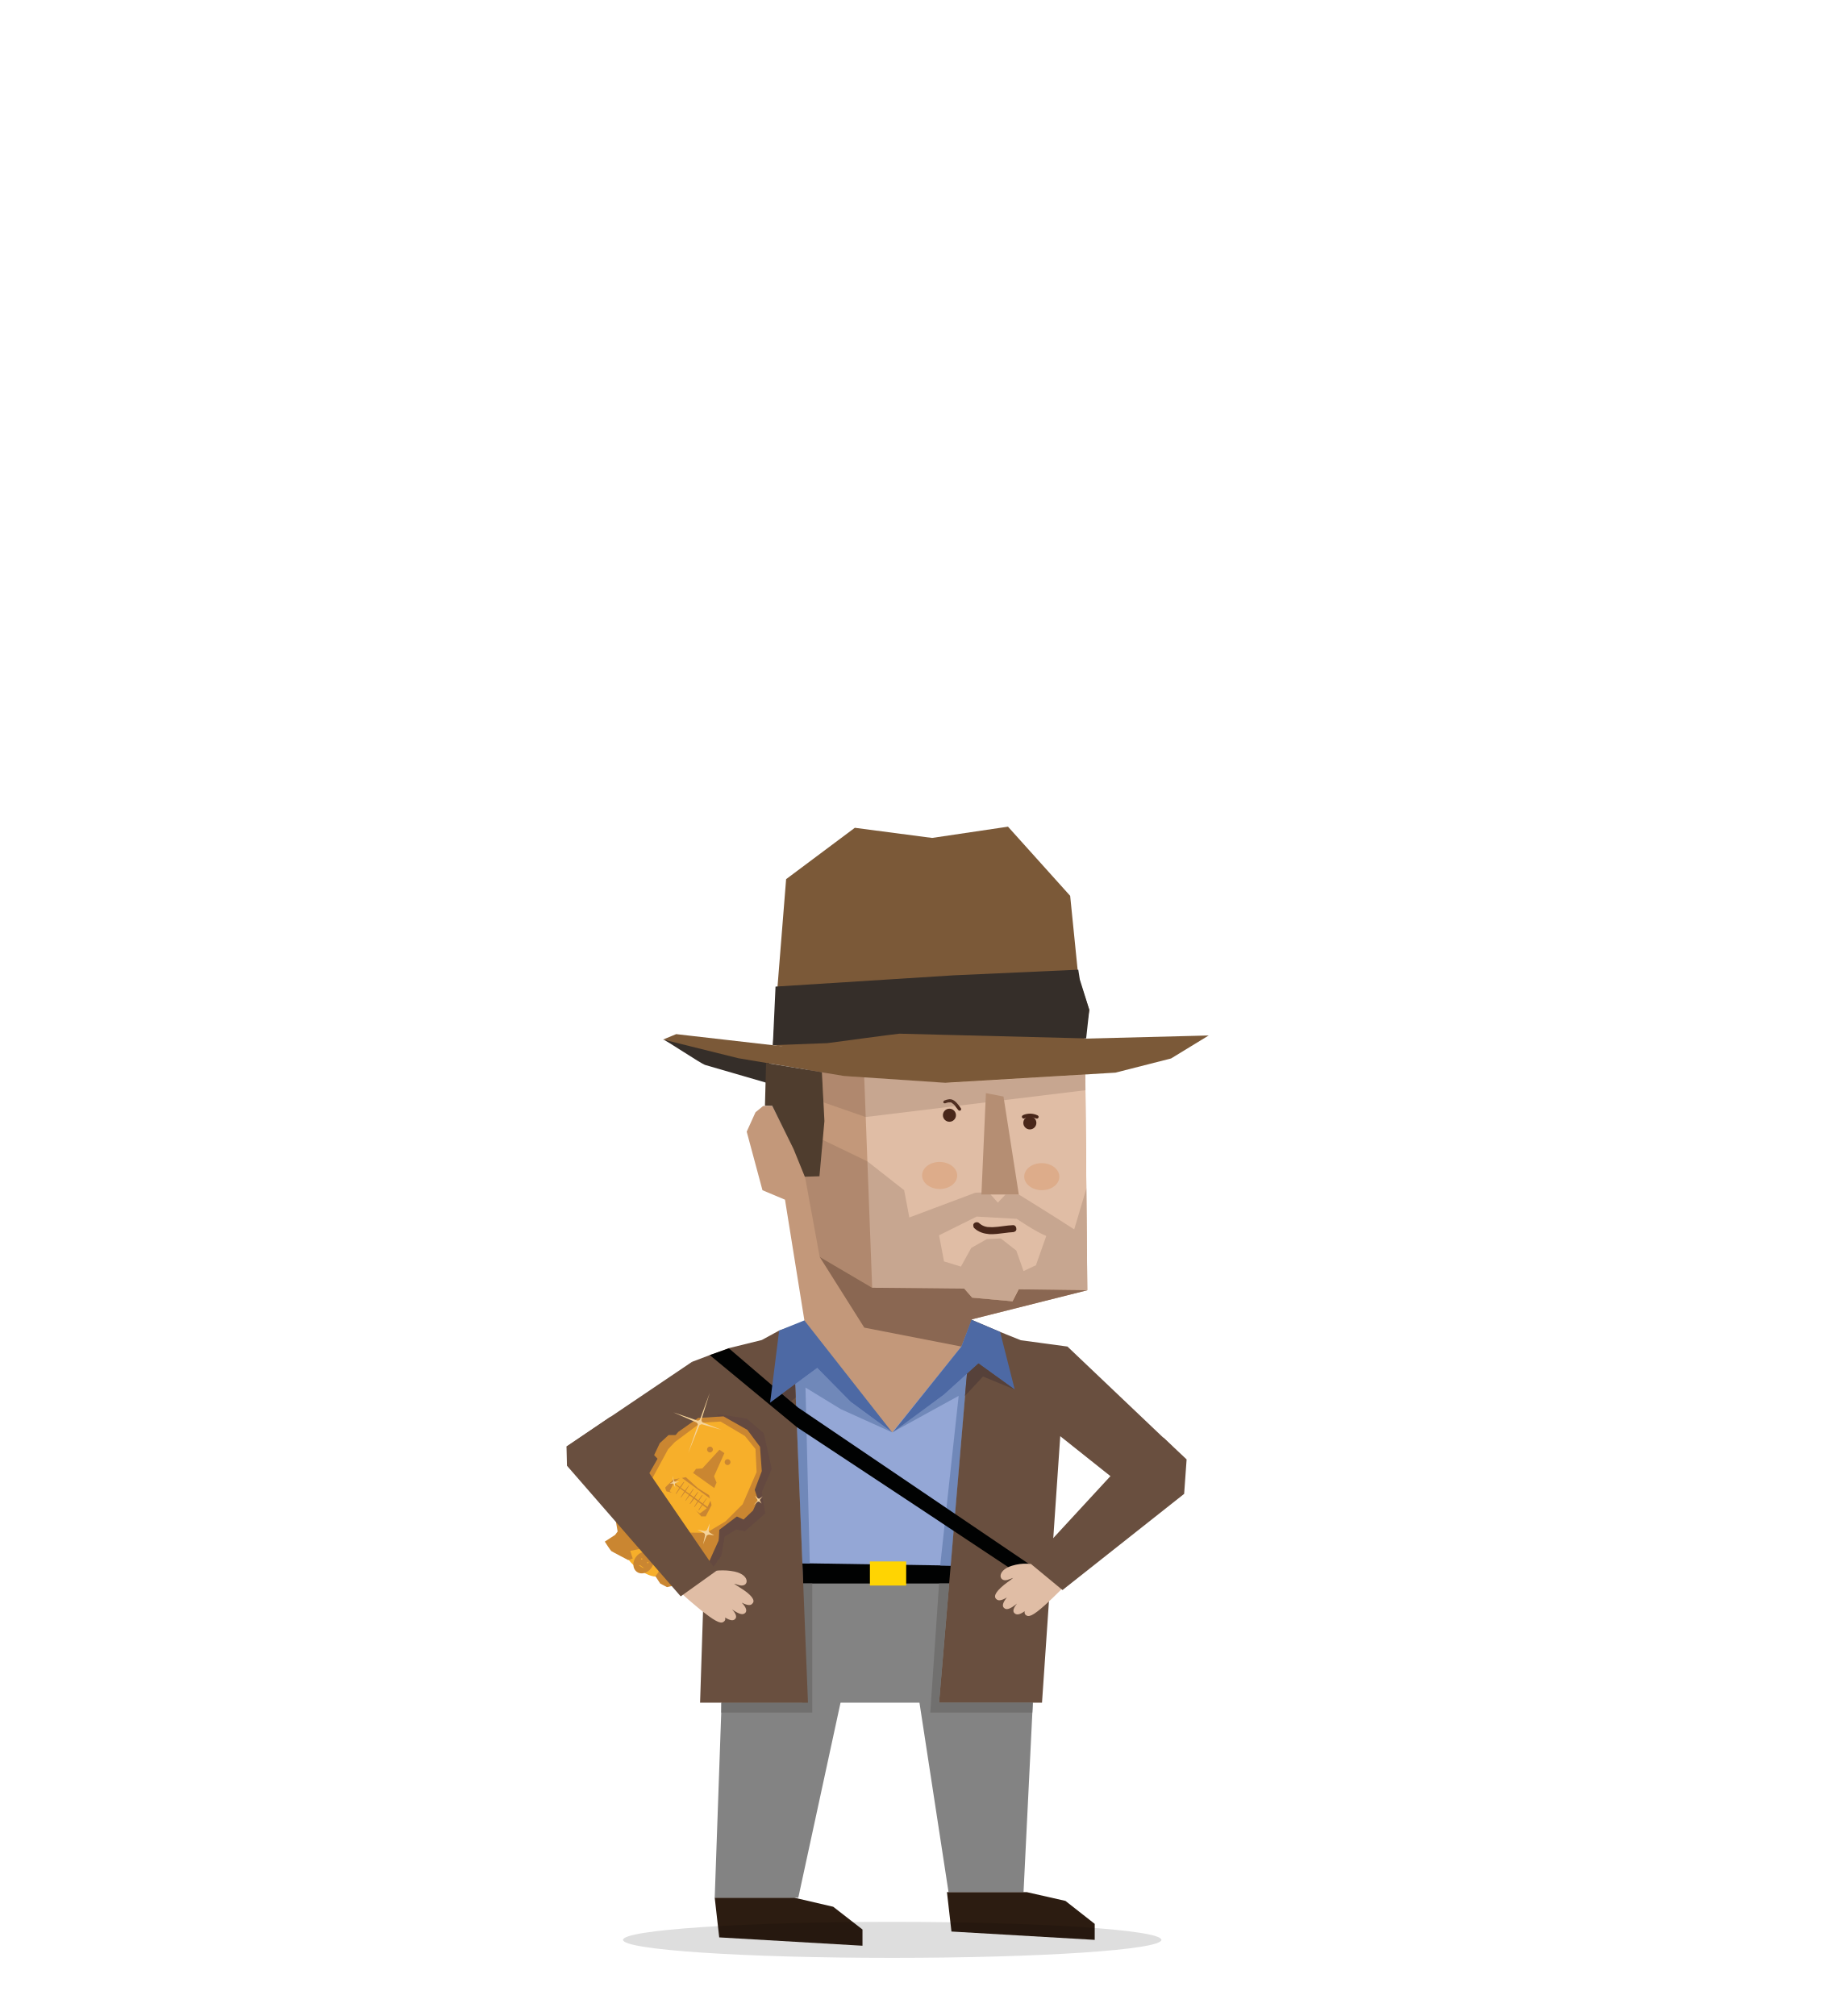
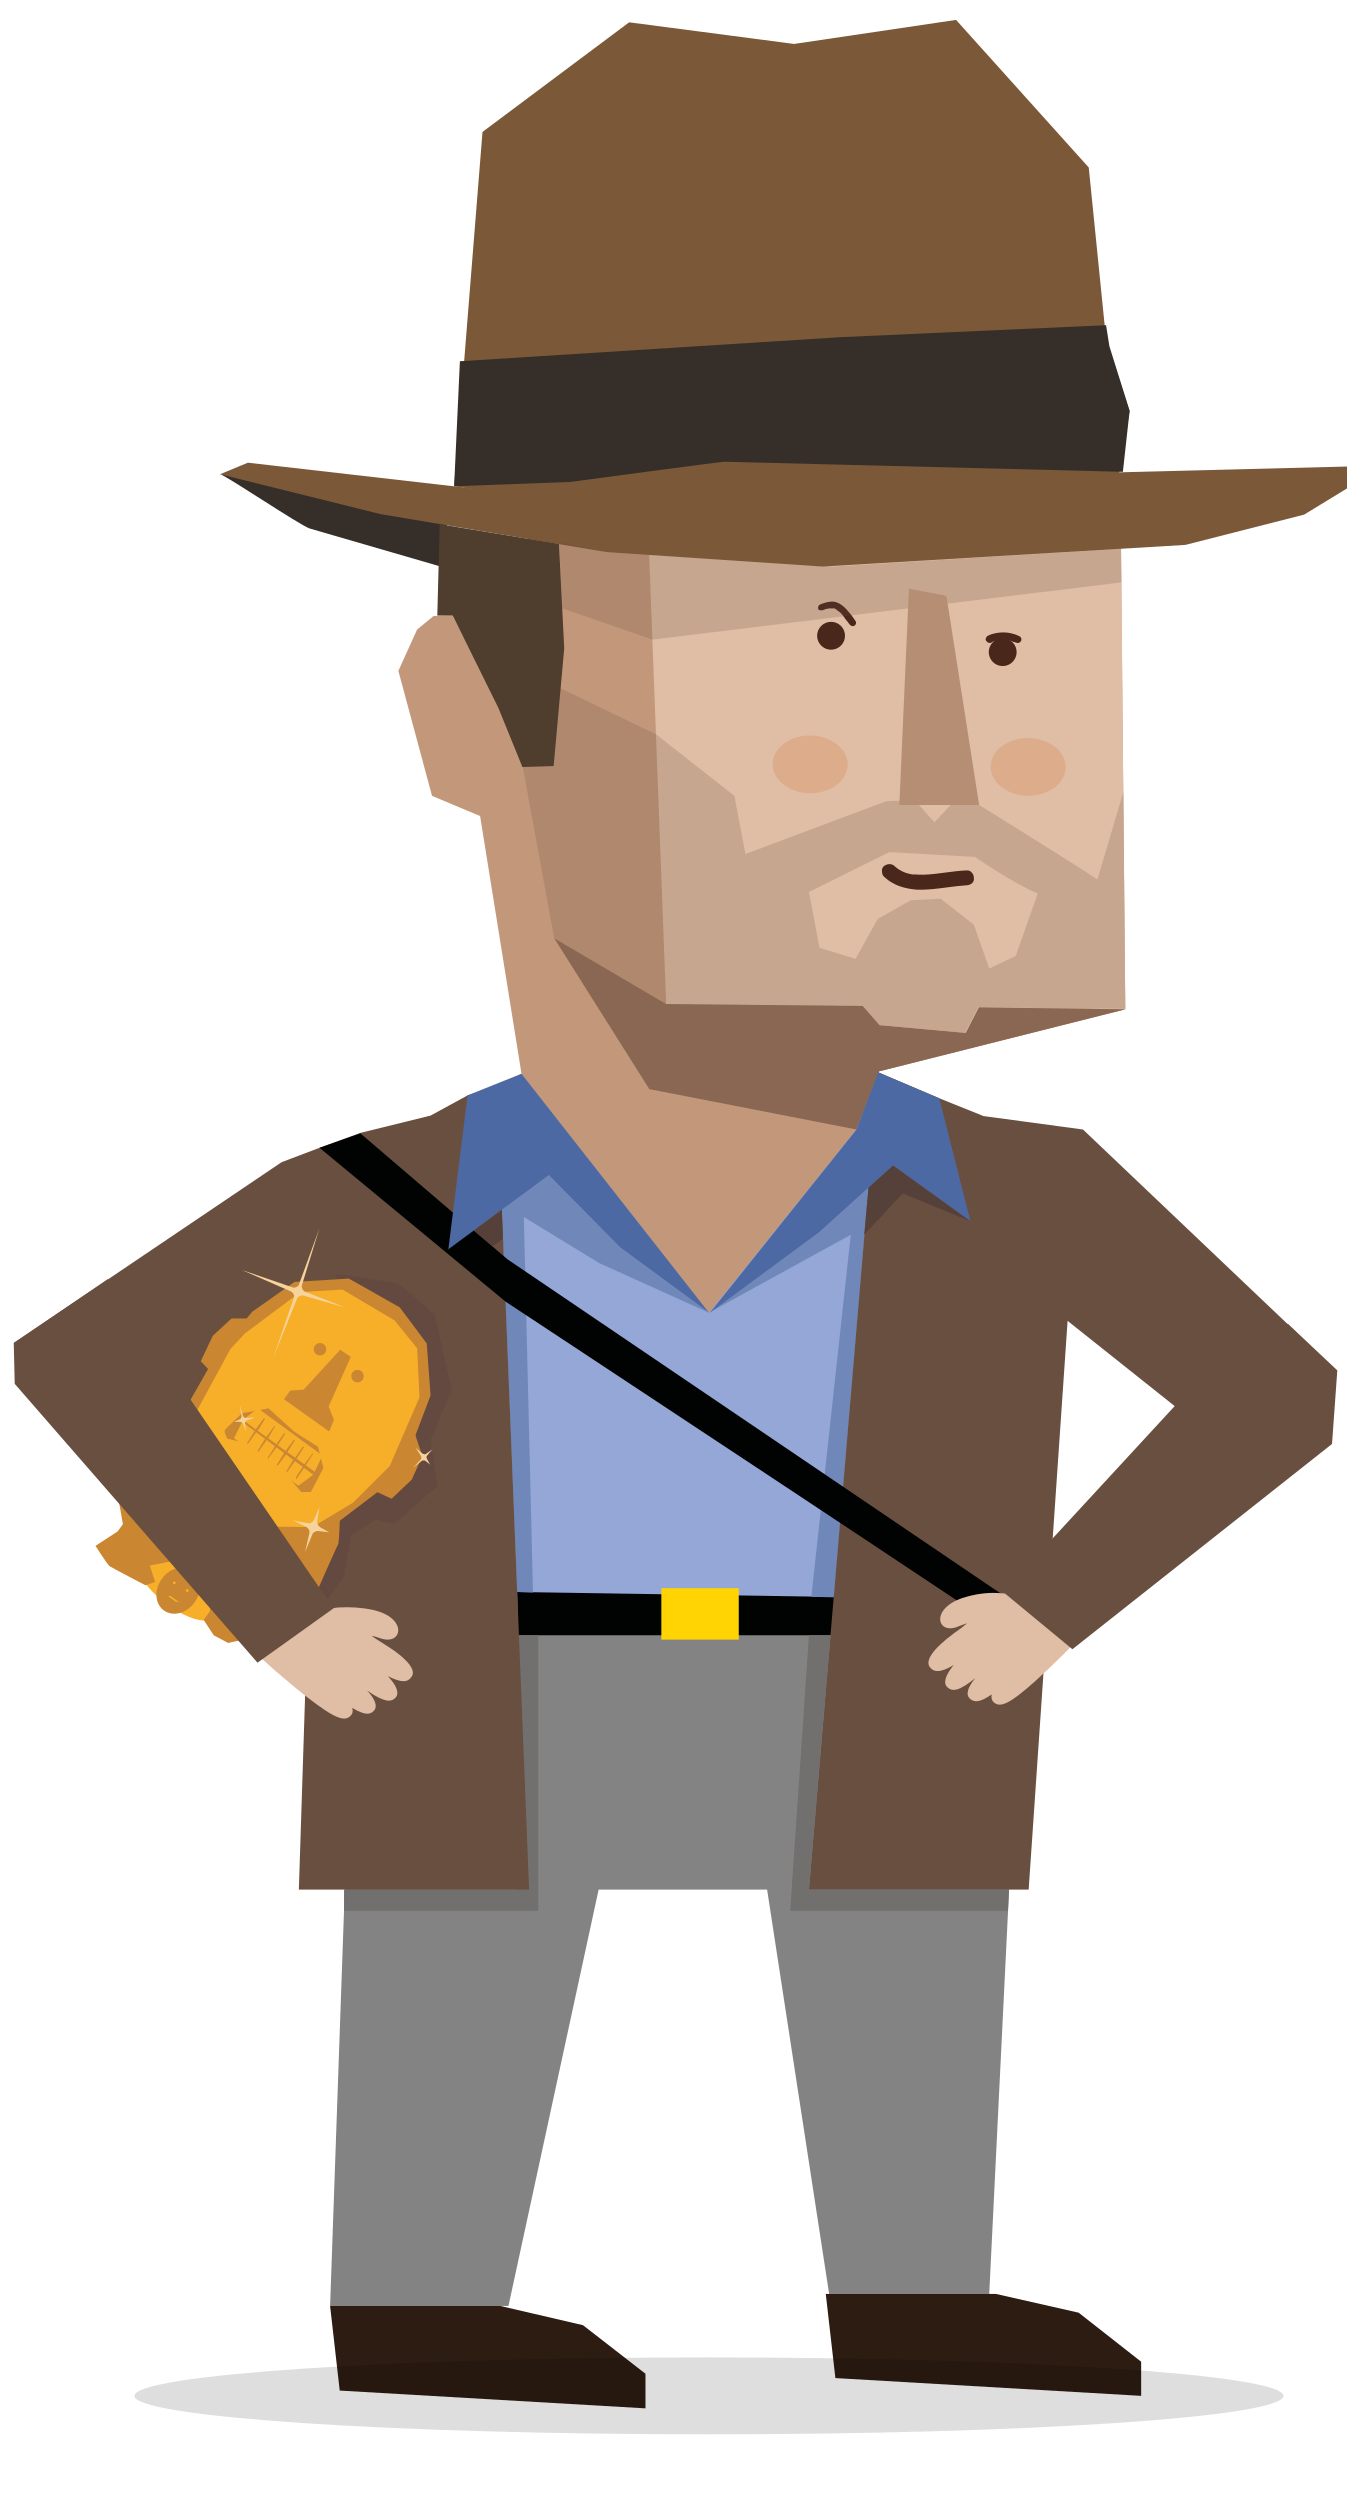
- <svg xmlns="http://www.w3.org/2000/svg" version="1.1" id="Capa_3" x="0px" y="0px" viewBox="0 0 81.72 89.5" style="enable-background:new 0 0 81.72 89.5;" xml:space="preserve">
-   <style type="text/css">
- 	.st0{fill:#94A7D6;}
- 	.st1{fill:#838383;}
- 	.st2{fill:#352E29;}
- 	.st3{fill:#C3987A;}
- 	.st4{fill:#E0BDA5;}
- 	.st5{fill:#8A6752;}
- 	.st6{fill:#49271A;}
- 	.st7{fill:#DDAC8A;}
- 	.st8{opacity:0.21;fill:#694F3F;enable-background:new    ;}
- 	.st9{fill:#7B5938;}
- 	.st10{fill:#4F3D2E;}
- 	.st11{fill:#B58E73;}
- 	.st12{fill:#010202;}
- 	.st13{fill:#2C1C11;}
- 	.st14{fill:#FFD402;}
- 	.st15{fill:#7088B9;}
- 	.st16{fill:#71706F;}
- 	.st17{fill:#694F3F;}
- 	.st18{fill:#4D69A4;}
- 	.st19{fill:#56413A;}
- 	.st20{fill:#644940;}
- 	.st21{fill:#F7AF2A;}
- 	.st22{fill:#CA8631;}
- 	.st23{fill:#F5D39A;}
- 	.st24{opacity:0.13;fill:#010202;enable-background:new    ;}
- </style>
+ <svg xmlns="http://www.w3.org/2000/svg" width="28" height="52" xml:space="preserve" version="1.1">
  <g>
-     <polygon class="st0" points="43.57,72.78 33.15,72.78 35.2,58.86 35.87,58.55 43.13,58.59  " />
-     <polygon class="st1" points="44.96,75.59 32.17,75.59 32.6,69.77 43.05,69.96  " />
-     <polygon class="st1" points="35.44,84.25 31.73,84.25 32.19,71.18 38.08,72.06  " />
-     <polygon class="st1" points="45.44,84 42.11,84 40.2,71.55 46.03,71.99  " />
-     <path class="st2" d="M29.44,46.15c0.12,0.02,1.67,1.07,1.87,1.13c0.2,0.06,2.72,0.79,2.72,0.79l0.16-1.05l-2.1-0.47L29.44,46.15z" />
-     <polygon class="st3" points="37.99,43.6 44.98,45.34 47.47,44.37 48.18,47.7 48.27,57.28 43.15,58.57 42.68,59.78 39.61,63.59    35.87,59.61 34.85,53.26 33.85,52.84 33.15,50.24 33.54,49.38 33.88,49.1 34.28,49.09 35.23,50.96 36.49,50.76 35.48,45.63  " />
-     <polygon class="st4" points="38.21,43.67 38.72,57.17 48.27,57.28 48.18,47.35 47.7,44.4 45.11,45.35  " />
-     <polygon class="st5" points="48.27,57.28 45.22,57.24 44.95,57.77 43.16,57.61 42.81,57.21 38.72,57.17 36.39,55.8 38.37,58.94    42.68,59.78 43.15,58.57  " />
-     <circle class="st6" cx="42.15" cy="49.51" r="0.29" />
-     <g>
-       <g>
-         <g>
-           <path class="st6" d="M42,48.97c0.01,0,0.02-0.01,0.02-0.01c0.01,0-0.02,0.01,0,0c0,0,0.01,0,0.01,0      c0.01-0.01,0.03-0.01,0.04-0.01c0.01,0,0.02-0.01,0.04-0.01c0.01,0,0.01,0,0.02,0c0,0,0.01,0,0.01,0c0.01,0-0.02,0-0.01,0      c0.02,0,0.04,0,0.07,0c0.01,0-0.02,0-0.01,0c0,0,0.01,0,0.01,0c0,0,0.01,0,0.01,0c0.01,0,0.02,0.01,0.03,0.01      c0.02,0.01-0.02-0.01,0,0c0,0,0.01,0,0.01,0.01c0.01,0.01,0.02,0.01,0.03,0.02c0,0,0.01,0.01,0.01,0.01c0.02,0.01-0.01-0.01,0,0      c0.01,0.01,0.02,0.01,0.03,0.02c0.04,0.03,0.07,0.07,0.1,0.11c0.01,0.01,0.01,0.01,0.01,0.02c0,0,0,0.01,0.01,0.01      c0.01,0.01-0.01-0.02,0,0c0.01,0.01,0.02,0.03,0.03,0.04c0.03,0.03,0.05,0.07,0.08,0.1c0.01,0.01,0.04,0.02,0.05,0.02      c0.02,0,0.04-0.01,0.05-0.02c0.01-0.01,0.02-0.03,0.02-0.05c0-0.02-0.01-0.04-0.02-0.05c0.01,0.02,0,0,0,0      c0,0-0.01-0.01-0.01-0.01c0-0.01-0.01-0.01-0.01-0.02c-0.01-0.01-0.02-0.03-0.03-0.04c-0.02-0.03-0.04-0.06-0.07-0.09      c-0.03-0.04-0.07-0.08-0.11-0.12c-0.08-0.07-0.17-0.12-0.28-0.11c-0.08,0.01-0.15,0.03-0.22,0.06      c-0.04,0.02-0.05,0.07-0.03,0.11C41.92,48.98,41.96,48.99,42,48.97L42,48.97z" />
+     <g id="svg_91">
+       <g id="svg_1">
+         <polygon id="svg_2" fill="#94A7D6" points="18.706,36.494 8.286,36.494 10.336,22.574 11.006,22.264 18.266,22.304 " class="st0" />
+         <polygon id="svg_3" fill="#838383" points="20.096,39.304 7.306,39.304 7.736,33.484 18.186,33.674 " class="st1" />
+         <polygon id="svg_4" fill="#838383" points="10.576,47.964 6.866,47.964 7.326,34.894 13.216,35.774 " class="st1" />
+         <polygon id="svg_5" fill="#838383" points="20.576,47.714 17.246,47.714 15.336,35.264 21.166,35.704 " class="st1" />
+         <path id="svg_6" fill="#352E29" d="m4.576,9.864c0.12,0.02 1.67,1.07 1.87,1.13c0.2,0.06 2.72,0.79 2.72,0.79l0.16,-1.05l-2.1,-0.47l-2.65,-0.4z" class="st2" />
+         <polygon id="svg_7" fill="#C3987A" points="13.126,7.314 20.116,9.054 22.606,8.084 23.316,11.414 23.406,20.994 18.286,22.284 17.816,23.494 14.746,27.304 11.006,23.324 9.986,16.974 8.986,16.554 8.286,13.954 8.676,13.094 9.016,12.814 9.416,12.804 10.366,14.674 11.626,14.474 10.616,9.344 " class="st3" />
+         <polygon id="svg_8" fill="#E0BDA5" points="13.346,7.384 13.856,20.884 23.406,20.994 23.316,11.064 22.836,8.114 20.246,9.064 " class="st4" />
+         <polygon id="svg_9" fill="#8A6752" points="23.406,20.994 20.356,20.954 20.086,21.484 18.296,21.324 17.946,20.924 13.856,20.884 11.526,19.514 13.506,22.654 17.816,23.494 18.286,22.284 " class="st5" />
+         <circle id="svg_10" fill="#49271A" r="0.29" cy="13.224" cx="17.286" class="st6" />
+         <g id="svg_11">
+           <g id="svg_12">
+             <g id="svg_13">
+               <path id="svg_14" fill="#49271A" d="m17.136,12.684c0.01,0 0.02,-0.01 0.02,-0.01c0.01,0 -0.02,0.01 0,0c0,0 0.01,0 0.01,0c0.01,-0.01 0.03,-0.01 0.04,-0.01c0.01,0 0.02,-0.01 0.04,-0.01c0.01,0 0.01,0 0.02,0c0,0 0.01,0 0.01,0c0.01,0 -0.02,0 -0.01,0c0.02,0 0.04,0 0.07,0c0.01,0 -0.02,0 -0.01,0c0,0 0.01,0 0.01,0c0,0 0.01,0 0.01,0c0.01,0 0.02,0.01 0.03,0.01c0.02,0.01 -0.02,-0.01 0,0c0,0 0.01,0 0.01,0.01c0.01,0.01 0.02,0.01 0.03,0.02c0,0 0.01,0.01 0.01,0.01c0.02,0.01 -0.01,-0.01 0,0c0.01,0.01 0.02,0.01 0.03,0.02c0.04,0.03 0.07,0.07 0.1,0.11c0.01,0.01 0.01,0.01 0.01,0.02c0,0 0,0.01 0.01,0.01c0.01,0.01 -0.01,-0.02 0,0c0.01,0.01 0.02,0.03 0.03,0.04c0.03,0.03 0.05,0.07 0.08,0.1c0.01,0.01 0.04,0.02 0.05,0.02c0.02,0 0.04,-0.01 0.05,-0.02c0.01,-0.01 0.02,-0.03 0.02,-0.05c0,-0.02 -0.01,-0.04 -0.02,-0.05c0.01,0.02 0,0 0,0c0,0 -0.01,-0.01 -0.01,-0.01c0,-0.01 -0.01,-0.01 -0.01,-0.02c-0.01,-0.01 -0.02,-0.03 -0.03,-0.04c-0.02,-0.03 -0.04,-0.06 -0.07,-0.09c-0.03,-0.04 -0.07,-0.08 -0.11,-0.12c-0.08,-0.07 -0.17,-0.12 -0.28,-0.11c-0.08,0.01 -0.15,0.03 -0.22,0.06c-0.04,0.02 -0.05,0.07 -0.03,0.11c0.03,0.01 0.07,0.02 0.11,0l0,0z" class="st6" />
+             </g>
+           </g>
        </g>
+         <circle id="svg_15" fill="#49271A" r="0.29" cy="13.564" cx="20.856" class="st6" />
+         <g id="svg_16">
+           <g id="svg_17">
+             <path id="svg_18" fill="#49271A" d="m21.206,13.234c-0.1,-0.05 -0.22,-0.08 -0.33,-0.08c-0.11,0 -0.23,0.02 -0.33,0.07c-0.02,0.01 -0.03,0.03 -0.04,0.05c-0.01,0.02 0,0.05 0.01,0.06c0.03,0.04 0.07,0.05 0.11,0.03c0,0 0.01,0 0.01,-0.01c0.01,0 -0.02,0.01 0,0c0.01,0 0.01,-0.01 0.02,-0.01c0.02,-0.01 0.03,-0.01 0.05,-0.01c0.03,-0.01 0.06,-0.02 0.09,-0.02c-0.01,0 -0.01,0 -0.02,0c0.06,-0.01 0.12,-0.01 0.18,0c-0.01,0 -0.01,0 -0.02,0c0.04,0 0.07,0.01 0.1,0.02c0.02,0.01 0.03,0.01 0.05,0.02c0,0 0.01,0 0.01,0c0,0 0,0 0.01,0c0,0 -0.01,0 -0.01,0c0.01,0 0.02,0.01 0.03,0.01c0.02,0.01 0.04,0.01 0.06,0.01c0.02,-0.01 0.04,-0.02 0.05,-0.04c0.02,-0.03 0.01,-0.08 -0.03,-0.1l0,0z" class="st6" />
+           </g>
+         </g>
+         <ellipse id="svg_19" fill="#DDAC8A" ry="0.78" rx="0.6" cy="26.924" cx="77.737" class="st7" transform="matrix(0.0108, -0.9999, 0.9999, 0.0108, -10.9095, 93.337)" />
+         <ellipse id="svg_20" fill="#DDAC8A" ry="0.78" rx="0.6" cy="26.974" cx="82.267" class="st7" transform="matrix(0.0108, -0.9999, 0.9999, 0.0108, -6.4739, 97.919)" />
+         <polygon id="svg_21" fill="#E0BDA5" points="17.886,20.854 18.296,21.324 20.086,21.484 20.456,20.764 " class="st4" />
+         <path id="svg_22" enable-background="new" fill="#694F3F" opacity="0.21" d="m23.366,16.474c0,0 -0.57,1.92 -0.54,1.82c-0.63,-0.42 -2.46,-1.55 -2.46,-1.55l-0.59,0l-0.34,0.36l-0.41,-0.46l-0.59,0.02l-2.93,1.1l-0.23,-1.21l-1.63,-1.28l-1.97,-0.95l-1.03,0.39l0.88,4.8l2.33,1.37l4.09,0.05l0.35,0.4l1.78,0.15l0.27,-0.53l3.06,0.03l-0.04,-4.51zm-2.79,3.67l-0.32,-0.91l-0.69,-0.54l-0.62,0.03l-0.69,0.39l-0.46,0.83l-0.75,-0.23l-0.22,-1.16l1.67,-0.83l1.78,0.1c0,0 0.83,0.57 1.31,0.76c-0.02,0.06 -0.46,1.3 -0.46,1.3l-0.55,0.26z" class="st8" />
+         <g id="svg_23">
+           <g id="svg_24">
+             <g id="svg_25">
+               <path id="svg_26" fill="#49271A" d="m20.116,18.104c-0.3,0.01 -0.6,0.08 -0.9,0.09c-0.08,0 -0.16,0 -0.24,-0.01c0.01,0 0.03,0 0.04,0.01c-0.08,-0.01 -0.17,-0.03 -0.25,-0.07c0.01,0.01 0.02,0.01 0.04,0.02c-0.06,-0.03 -0.12,-0.06 -0.18,-0.11c0.01,0.01 0.02,0.02 0.03,0.02c-0.02,-0.01 -0.04,-0.03 -0.05,-0.04c-0.03,-0.03 -0.07,-0.04 -0.11,-0.04c-0.04,0 -0.08,0.02 -0.11,0.04c-0.03,0.03 -0.05,0.07 -0.04,0.11c0,0.04 0.01,0.08 0.04,0.11c0.05,0.04 0.1,0.09 0.16,0.12c0.05,0.03 0.11,0.06 0.17,0.08c0.11,0.04 0.23,0.06 0.34,0.07c0.22,0.01 0.45,-0.02 0.67,-0.05c0.13,-0.02 0.26,-0.03 0.38,-0.04c0.04,0 0.08,-0.02 0.11,-0.04c0.03,-0.03 0.05,-0.07 0.04,-0.11c0,-0.04 -0.01,-0.08 -0.04,-0.11c-0.02,-0.03 -0.06,-0.05 -0.1,-0.05l0,0z" class="st6" />
+             </g>
+           </g>
+         </g>
+         <polygon id="svg_27" fill="#7B5938" points="4.576,9.864 7.916,10.694 12.616,11.484 17.106,11.784 24.656,11.334 27.126,10.704 28.796,9.684 9.866,10.164 5.156,9.624 " class="st9" />
+         <polygon id="svg_28" fill="#7B5938" points="13.086,0.464 10.036,2.744 9.446,10.114 13.166,10.694 23.146,10.614 23.496,8.554 23.006,7.054 22.646,3.484 19.886,0.414 16.516,0.914 " class="st9" />
+         <path id="svg_29" fill="#352E29" d="m9.566,7.514l-0.12,2.6l2.42,-0.09c0,0 3.12,-0.42 3.2,-0.42c0.08,0 8.29,0.21 8.29,0.21l0.14,-1.27l-0.42,-1.34l-0.07,-0.44l-5.54,0.25l-7.9,0.5z" class="st2" />
+         <polygon id="svg_30" fill="#4F3D2E" points="9.096,12.804 9.146,10.904 11.626,11.314 11.736,13.484 11.516,15.934 10.866,15.954 10.366,14.724 9.416,12.804 " class="st10" />
+         <polygon id="svg_31" enable-background="new" fill="#694F3F" opacity="0.21" points="11.656,11.874 11.696,12.654 13.566,13.304 23.326,12.114 23.316,11.414 17.346,11.784 12.616,11.484 11.626,11.264 " class="st8" />
+         <polygon id="svg_32" fill="#B58E73" points="18.906,12.244 18.706,16.744 20.366,16.744 19.686,12.394 " class="st11" />
+         <polygon id="svg_33" fill="#010202" points="10.776,34.014 17.806,34.014 17.826,33.224 10.756,33.114 " class="st12" />
+         <polygon id="svg_34" fill="#2C1C11" points="20.716,47.714 22.436,48.104 23.736,49.124 23.736,49.834 17.376,49.464 17.176,47.714 " class="st13" />
+         <polygon id="svg_35" fill="#2C1C11" points="10.406,47.964 12.126,48.364 13.426,49.374 13.426,50.094 7.066,49.724 6.866,47.964 " class="st13" />
+         <rect id="svg_36" fill="#FFD402" height="1.07" width="1.61" class="st14" y="33.034" x="13.756" />
+         <polygon id="svg_37" fill="#7088B9" points="14.746,27.304 17.256,25.924 17.696,25.684 16.876,33.214 17.346,33.224 18.066,24.704 17.036,25.634 " class="st15" />
+         <polygon id="svg_38" fill="#7088B9" points="10.756,33.114 11.086,33.124 10.896,25.314 12.466,26.274 14.746,27.304 12.896,25.944 11.416,24.444 10.436,25.164 " class="st15" />
+         <polygon id="svg_39" fill="#71706F" points="7.156,39.744 11.196,39.744 11.196,34.014 10.776,34.014 10.756,39.304 7.156,39.304 " class="st16" />
+         <polygon id="svg_40" fill="#694F3F" points="16.826,39.304 21.396,39.304 22.206,27.474 25.146,29.814 27.196,27.934 22.526,23.494 20.456,23.214 19.536,22.844 18.266,22.304 " class="st17" />
+         <polygon id="svg_41" fill="#4D69A4" points="14.766,27.304 17.036,25.634 18.576,24.244 20.186,25.404 19.536,22.844 18.266,22.304 17.816,23.494 " class="st18" />
+         <polygon id="svg_42" fill="#71706F" points="16.826,34.014 16.436,39.744 20.966,39.744 20.986,39.304 16.826,39.304 17.276,34.014 " class="st16" />
+         <path id="svg_43" fill="#71706F" d="m16.826,33.214" class="st16" />
+         <path id="svg_44" fill="#71706F" d="m17.496,25.924" class="st16" />
+         <polygon id="svg_45" fill="#56413A" points="17.976,25.684 18.776,24.824 20.186,25.404 18.576,24.244 18.066,24.704 " class="st19" />
+         <polygon id="svg_46" fill="#694F3F" points="11.006,39.304 6.216,39.304 6.426,32.794 5.856,24.174 6.646,23.874 7.496,23.564 8.956,23.204 9.726,22.784 10.336,22.574 " class="st17" />
+         <polygon id="svg_47" fill="#644940" points="4.666,27.674 6.136,26.514 7.156,26.514 8.286,26.694 9.046,27.344 9.396,28.924 8.956,29.954 9.106,30.904 8.206,31.694 7.816,31.614 7.306,31.934 7.156,32.784 6.656,33.484 3.706,29.814 " class="st20" />
+         <polygon id="svg_48" fill="#694F3F" points="7.566,27.764 2.276,30.504 0.286,27.934 5.856,24.174 " class="st17" />
+         <path id="svg_49" fill="#F7AF2A" d="m4.526,33.444c-0.06,0.08 -0.08,0.23 -0.18,0.25c-0.23,0.06 -0.59,-0.12 -0.87,-0.32c-0.22,-0.16 -0.48,-0.42 -0.55,-0.62c-0.05,-0.15 0.07,-0.25 0.15,-0.36c0.18,-0.25 0.65,-0.22 1.05,0.07c0.4,0.3 0.58,0.73 0.4,0.98z" class="st21" />
+         <ellipse id="svg_50" fill="#CA8631" ry="0.42" rx="0.51" cy="27.98" cx="43.454" class="st22" transform="matrix(0.585, -0.8111, 0.8111, 0.585, -44.4084, 51.9612)" />
+         <circle id="svg_51" fill="#F7AF2A" r="0.03" cy="32.924" cx="3.626" class="st21" />
+         <circle id="svg_52" fill="#F7AF2A" r="0.03" cy="33.084" cx="3.896" class="st21" />
+         <polygon id="svg_53" fill="#F7AF2A" points="3.496,33.204 3.546,33.194 3.696,33.304 3.736,33.324 3.656,33.314 " class="st21" />
+         <path id="svg_54" fill="#F7AF2A" d="m2.726,31.464c0,0 0.41,-0.68 0.44,-0.72c0.03,-0.04 0.82,-0.65 0.82,-0.65l-1.02,0.5l-0.32,0.45l0.08,0.42z" class="st21" />
+         <polygon id="svg_55" fill="#F7AF2A" points="5.566,33.514 6.006,33.404 6.276,32.794 6.236,31.934 6.026,32.804 " class="st21" />
+         <polygon id="svg_56" fill="#CA8631" points="3.736,29.514 4.466,28.234 5.246,27.284 6.126,26.664 7.256,26.594 8.316,27.194 8.876,27.944 8.956,29.024 8.596,29.974 7.986,30.934 6.946,31.724 3.816,29.874 " class="st22" />
+         <path id="svg_57" fill="#CA8631" d="m4.236,29.244l-1.3,0.7l-0.33,0.46l-0.18,0.55l0.13,0.75l-0.11,0.15l-0.46,0.3c0,0 0.25,0.39 0.29,0.42c0.04,0.03 0.75,0.4 0.75,0.4l0.2,-0.07l-0.11,-0.34l0.7,-0.14l0.36,0.15l0.26,0.4l-0.07,0.54l-0.13,0.18l0.21,0.32l0.3,0.16l0.48,-0.11l0.26,-0.36l0.86,-0.23l0.22,-0.31c0,0 0.44,-1 0.47,-1.05c0.02,-0.05 0.04,-0.68 0.04,-0.68l-0.48,0.22l-0.67,-0.01l-0.86,-0.51l-0.71,-0.72l-0.2,-0.58l0.08,-0.59z" class="st22" />
+         <polygon id="svg_58" fill="#CA8631" points="7.256,30.764 8.146,31.174 8.566,30.774 8.786,30.284 8.606,29.754 8.006,29.724 " class="st22" />
+         <polygon id="svg_59" fill="#CA8631" points="4.846,29.024 4.176,28.314 4.426,27.784 4.816,27.424 5.376,27.424 5.596,27.984 " class="st22" />
+         <polygon id="svg_60" fill="#F7AF2A" points="6.246,26.874 5.096,27.734 4.796,28.054 4.106,29.324 4.156,30.424 4.736,31.104 5.756,31.754 6.496,31.764 7.346,31.254 8.106,30.494 8.726,29.064 8.676,28.044 8.206,27.464 7.126,26.824 " class="st21" />
+         <polygon id="svg_61" fill="#CA8631" points="6.846,29.774 5.906,29.104 6.036,28.924 6.316,28.904 7.076,28.074 7.296,28.224 6.836,29.254 6.946,29.534 " class="st22" />
+         <path id="svg_62" fill="#CA8631" d="m5.016,29.994l-0.29,-0.07c0,0 -0.07,-0.14 -0.05,-0.18c0.02,-0.03 0.36,-0.35 0.36,-0.35l0.55,-0.1l0.54,0.49l0.49,0.31l0.11,0.44l-0.26,0.5l-0.2,0l-0.3,-0.35l-0.95,-0.69z" class="st22" />
+         <polygon id="svg_63" fill="#F7AF2A" points="6.706,30.274 5.366,29.294 5.046,29.534 6.546,30.614 " class="st21" />
+         <polygon id="svg_64" fill="#F7AF2A" points="4.866,29.914 6.206,30.904 6.516,30.674 5.036,29.574 " class="st21" />
+         <circle id="svg_65" fill="#CA8631" r="0.13" cy="28.064" cx="6.656" class="st22" />
+         <circle id="svg_66" fill="#CA8631" r="0.13" cy="28.624" cx="7.436" class="st22" />
+         <path id="svg_67" fill="#E0BDA5" d="m7.986,34.194c-0.09,-0.06 -0.18,-0.11 -0.26,-0.17c0.06,0.01 0.12,0.03 0.18,0.05c0.47,0.17 0.59,-0.43 -0.16,-0.59c-0.24,-0.05 -0.46,-0.06 -0.68,-0.05c-0.05,0 -0.1,0.01 -0.15,0.02c-0.22,-0.17 -0.43,-0.34 -0.63,-0.52l-1.14,1.28c0.06,0.05 0.11,0.11 0.17,0.17c0.13,0.12 0.27,0.24 0.4,0.36c0.23,0.19 0.45,0.39 0.69,0.57c0.58,0.45 0.77,0.5 0.89,0.37c0.04,-0.04 0.05,-0.09 0.03,-0.16c0.25,0.15 0.37,0.15 0.45,0.06c0.08,-0.08 0.04,-0.23 -0.14,-0.42c0.35,0.24 0.49,0.25 0.59,0.15c0.08,-0.09 0.04,-0.24 -0.16,-0.45c0.28,0.14 0.41,0.13 0.48,0.03c0.13,-0.13 -0.04,-0.38 -0.56,-0.7z" class="st4" />
+         <polygon id="svg_68" fill="#694F3F" points="6.936,33.454 5.356,34.584 0.306,28.784 0.286,27.934 2.246,26.604 " class="st17" />
+         <path id="svg_69" fill="#010202" d="m6.646,23.874l3.87,3.2c0,0 11.08,7.31 11,7.31c0.01,-0.28 0.05,-0.73 0.05,-0.73l-11.01,-7.46l-3.06,-2.62l-0.85,0.3z" class="st12" />
+         <polygon id="svg_70" fill="#4D69A4" points="14.746,27.304 12.896,25.944 11.416,24.444 9.326,25.984 9.726,22.784 10.846,22.334 " class="st18" />
+         <path id="svg_71" fill="#56413A" d="m10.246,25.924c0,0 0.16,-0.11 0.21,-0.16c0.01,-0.01 -0.02,-0.6 -0.02,-0.6l-0.58,0.43l0.39,0.33z" class="st19" />
+         <path id="svg_72" fill="#E0BDA5" d="m19.866,33.954c0.09,-0.06 0.17,-0.12 0.25,-0.19c-0.06,0.02 -0.12,0.04 -0.17,0.06c-0.46,0.21 -0.62,-0.38 0.12,-0.6c0.23,-0.07 0.46,-0.1 0.68,-0.09c0.05,0 0.1,0.01 0.15,0.01c0.21,-0.18 0.41,-0.37 0.59,-0.56l1.23,1.2c-0.05,0.06 -0.1,0.12 -0.16,0.18c-0.12,0.13 -0.25,0.26 -0.38,0.39c-0.21,0.21 -0.43,0.42 -0.65,0.62c-0.55,0.49 -0.73,0.55 -0.86,0.43c-0.04,-0.04 -0.05,-0.09 -0.04,-0.16c-0.24,0.17 -0.36,0.17 -0.45,0.09c-0.09,-0.08 -0.06,-0.22 0.11,-0.43c-0.33,0.27 -0.48,0.29 -0.58,0.19c-0.09,-0.08 -0.05,-0.24 0.13,-0.46c-0.27,0.16 -0.4,0.15 -0.48,0.06c-0.13,-0.13 0.02,-0.38 0.51,-0.74z" class="st4" />
+         <polygon id="svg_73" fill="#694F3F" points="20.866,33.114 22.306,34.304 27.706,30.034 27.816,28.504 26.786,27.534 24.436,29.244 " class="st17" />
+         <path id="svg_74" fill="#F5D39A" d="m5.026,26.414l1.08,0.37c0.04,0 0.09,-0.02 0.11,-0.06l0.43,-1.18l-0.37,1.2c0,0.05 0.02,0.09 0.06,0.12l0.84,0.33l-0.88,-0.25c-0.04,0 -0.08,0.02 -0.11,0.05l-0.5,1.24l0.43,-1.25c0.01,-0.05 -0.02,-0.09 -0.06,-0.12l-1.03,-0.45z" class="st23" />
+         <path id="svg_75" fill="#F5D39A" d="m6.096,31.624l0.32,0.06c0.04,0 0.09,-0.02 0.11,-0.06l0.12,-0.28l-0.05,0.3c0,0.05 0.02,0.09 0.06,0.12l0.19,0.11l-0.23,-0.03c-0.04,0 -0.08,0.02 -0.11,0.05l-0.16,0.39l0.09,-0.4c0.01,-0.05 -0.02,-0.09 -0.06,-0.12l-0.28,-0.14z" class="st23" />
+         <path id="svg_76" fill="#F5D39A" d="m5.306,29.484l-0.17,0.06c-0.02,0.01 -0.04,0.03 -0.04,0.06l0.02,0.17l-0.06,-0.16c-0.01,-0.02 -0.04,-0.04 -0.07,-0.04l-0.12,0l0.12,-0.05c0.02,-0.01 0.03,-0.03 0.04,-0.06l-0.04,-0.24l0.07,0.23c0.01,0.03 0.04,0.04 0.06,0.04l0.19,-0.01z" class="st23" />
+         <path id="svg_77" fill="#F5D39A" d="m8.646,30.114l0.14,0.12c0.02,0.01 0.05,0.02 0.07,0.01l0.14,-0.1l-0.11,0.13c-0.02,0.02 -0.02,0.05 0,0.08l0.06,0.11l-0.1,-0.08c-0.02,-0.01 -0.05,-0.01 -0.07,0l-0.19,0.15l0.16,-0.17c0.02,-0.02 0.02,-0.05 0.01,-0.08l-0.11,-0.17z" class="st23" />
+         <polygon id="svg_78" fill="#CA8631" points="5.516,29.504 5.486,29.504 5.316,29.734 5.356,29.764 " class="st22" />
+         <polygon id="svg_79" fill="#CA8631" points="5.726,29.664 5.706,29.664 5.536,29.894 5.576,29.914 " class="st22" />
+         <polygon id="svg_80" fill="#CA8631" points="5.936,29.814 5.906,29.814 5.746,30.044 5.776,30.064 " class="st22" />
+         <polygon id="svg_81" fill="#CA8631" points="6.136,29.954 6.106,29.954 5.936,30.184 5.976,30.204 " class="st22" />
+         <polygon id="svg_82" fill="#CA8631" points="6.326,30.094 6.296,30.094 6.136,30.324 6.166,30.344 " class="st22" />
+         <polygon id="svg_83" fill="#CA8631" points="6.516,30.234 6.496,30.234 6.326,30.464 6.356,30.484 " class="st22" />
+         <polygon id="svg_84" fill="#CA8631" points="5.326,29.794 5.296,29.764 5.136,30.024 5.156,30.034 " class="st22" />
+         <polygon id="svg_85" fill="#CA8631" points="5.546,29.954 5.516,29.924 5.356,30.184 5.376,30.194 " class="st22" />
+         <polygon id="svg_86" fill="#CA8631" points="5.756,30.094 5.726,30.074 5.566,30.324 5.576,30.344 " class="st22" />
+         <polygon id="svg_87" fill="#CA8631" points="5.956,30.244 5.916,30.214 5.756,30.474 5.776,30.484 " class="st22" />
+         <polygon id="svg_88" fill="#CA8631" points="6.146,30.374 6.106,30.354 5.956,30.604 5.966,30.624 " class="st22" />
+         <polygon id="svg_89" fill="#CA8631" points="6.336,30.514 6.306,30.494 6.146,30.744 6.166,30.764 " class="st22" />
      </g>
+       <ellipse id="svg_90" enable-background="new" fill="#010202" opacity="0.13" ry="0.8" rx="11.95" cy="49.834" cx="14.746" class="st24" />
    </g>
-     <circle class="st6" cx="45.72" cy="49.85" r="0.29" />
-     <g>
-       <g>
-         <path class="st6" d="M46.07,49.52c-0.1-0.05-0.22-0.08-0.33-0.08c-0.11,0-0.23,0.02-0.33,0.07c-0.02,0.01-0.03,0.03-0.04,0.05     c-0.01,0.02,0,0.05,0.01,0.06c0.03,0.04,0.07,0.05,0.11,0.03c0,0,0.01,0,0.01-0.01c0.01,0-0.02,0.01,0,0     c0.01,0,0.01-0.01,0.02-0.01c0.02-0.01,0.03-0.01,0.05-0.01c0.03-0.01,0.06-0.02,0.09-0.02c-0.01,0-0.01,0-0.02,0     c0.06-0.01,0.12-0.01,0.18,0c-0.01,0-0.01,0-0.02,0c0.04,0,0.07,0.01,0.1,0.02c0.02,0.01,0.03,0.01,0.05,0.02c0,0,0.01,0,0.01,0     c0,0,0,0,0.01,0c0,0-0.01,0-0.01,0c0.01,0,0.02,0.01,0.03,0.01c0.02,0.01,0.04,0.01,0.06,0.01c0.02-0.01,0.04-0.02,0.05-0.04     C46.12,49.59,46.11,49.54,46.07,49.52L46.07,49.52z" />
-       </g>
-     </g>
-     <ellipse transform="matrix(0.0108 -0.9999 0.9999 0.0108 -10.9095 93.337)" class="st7" cx="41.72" cy="52.18" rx="0.6" ry="0.78" />
-     <ellipse transform="matrix(0.0108 -0.9999 0.9999 0.0108 -6.4739 97.919)" class="st7" cx="46.25" cy="52.23" rx="0.6" ry="0.78" />
-     <polygon class="st4" points="42.75,57.14 43.16,57.61 44.95,57.77 45.32,57.05  " />
-     <path class="st8" d="M48.23,52.76c0,0-0.57,1.92-0.54,1.82c-0.63-0.42-2.46-1.55-2.46-1.55l-0.59,0l-0.34,0.36l-0.41-0.46   l-0.59,0.02l-2.93,1.1l-0.23-1.21l-1.63-1.28l-1.97-0.95L35.51,51l0.88,4.8l2.33,1.37l4.09,0.05l0.35,0.4l1.78,0.15l0.27-0.53   l3.06,0.03L48.23,52.76z M45.44,56.43l-0.32-0.91l-0.69-0.54l-0.62,0.03l-0.69,0.39l-0.46,0.83L41.91,56l-0.22-1.16l1.67-0.83   l1.78,0.1c0,0,0.83,0.57,1.31,0.76c-0.02,0.06-0.46,1.3-0.46,1.3L45.44,56.43z" />
-     <g>
-       <g>
-         <g>
-           <path class="st6" d="M44.98,54.39c-0.3,0.01-0.6,0.08-0.9,0.09c-0.08,0-0.16,0-0.24-0.01c0.01,0,0.03,0,0.04,0.01      c-0.08-0.01-0.17-0.03-0.25-0.07c0.01,0.01,0.02,0.01,0.04,0.02c-0.06-0.03-0.12-0.06-0.18-0.11c0.01,0.01,0.02,0.02,0.03,0.02      c-0.02-0.01-0.04-0.03-0.05-0.04c-0.03-0.03-0.07-0.04-0.11-0.04c-0.04,0-0.08,0.02-0.11,0.04c-0.03,0.03-0.05,0.07-0.04,0.11      c0,0.04,0.01,0.08,0.04,0.11c0.05,0.04,0.1,0.09,0.16,0.12c0.05,0.03,0.11,0.06,0.17,0.08c0.11,0.04,0.23,0.06,0.34,0.07      c0.22,0.01,0.45-0.02,0.67-0.05c0.13-0.02,0.26-0.03,0.38-0.04c0.04,0,0.08-0.02,0.11-0.04c0.03-0.03,0.05-0.07,0.04-0.11      c0-0.04-0.01-0.08-0.04-0.11C45.06,54.41,45.02,54.39,44.98,54.39L44.98,54.39z" />
-         </g>
-       </g>
-     </g>
-     <polygon class="st9" points="29.44,46.15 32.78,46.98 37.48,47.77 41.97,48.07 49.52,47.62 51.99,46.99 53.66,45.97 34.73,46.45    30.02,45.91  " />
-     <polygon class="st9" points="37.95,36.75 34.9,39.03 34.31,46.4 38.03,46.98 48.01,46.9 48.36,44.84 47.87,43.34 47.51,39.77    44.75,36.7 41.38,37.2  " />
-     <path class="st2" d="M34.43,43.8l-0.12,2.6l2.42-0.09c0,0,3.12-0.42,3.2-0.42c0.08,0,8.29,0.21,8.29,0.21l0.14-1.27l-0.42-1.34   l-0.07-0.44l-5.54,0.25L34.43,43.8z" />
-     <polygon class="st10" points="33.96,49.09 34.01,47.19 36.49,47.6 36.6,49.77 36.38,52.22 35.73,52.24 35.23,51.01 34.28,49.09     " />
-     <polygon class="st8" points="36.52,48.16 36.56,48.94 38.43,49.59 48.19,48.4 48.18,47.7 42.21,48.07 37.48,47.77 36.49,47.55  " />
-     <polygon class="st11" points="43.77,48.53 43.57,53.03 45.23,53.03 44.55,48.68  " />
-     <polygon class="st12" points="35.64,70.3 42.67,70.3 42.69,69.51 35.62,69.4  " />
-     <polygon class="st13" points="45.58,84 47.3,84.39 48.6,85.41 48.6,86.12 42.24,85.75 42.04,84  " />
-     <polygon class="st13" points="35.27,84.25 36.99,84.65 38.29,85.66 38.29,86.38 31.93,86.01 31.73,84.25  " />
-     <rect x="38.62" y="69.32" class="st14" width="1.61" height="1.07" />
-     <polygon class="st15" points="39.61,63.59 42.12,62.21 42.56,61.97 41.74,69.5 42.21,69.51 42.93,60.99 41.9,61.92  " />
-     <polygon class="st15" points="35.62,69.4 35.95,69.41 35.76,61.6 37.33,62.56 39.61,63.59 37.76,62.23 36.28,60.73 35.3,61.45  " />
-     <polygon class="st16" points="32.02,76.03 36.06,76.03 36.06,70.3 35.64,70.3 35.62,75.59 32.02,75.59  " />
-     <polygon class="st17" points="41.69,75.59 46.26,75.59 47.07,63.76 50.01,66.1 52.06,64.22 47.39,59.78 45.32,59.5 44.4,59.13    43.13,58.59  " />
-     <polygon class="st18" points="39.63,63.59 41.9,61.92 43.44,60.53 45.05,61.69 44.4,59.13 43.13,58.59 42.68,59.78  " />
-     <polygon class="st16" points="41.69,70.3 41.3,76.03 45.83,76.03 45.85,75.59 41.69,75.59 42.14,70.3  " />
-     <path class="st16" d="M41.69,69.5" />
-     <path class="st16" d="M42.36,62.21" />
-     <polygon class="st19" points="42.84,61.97 43.64,61.11 45.05,61.69 43.44,60.53 42.93,60.99  " />
-     <polygon class="st17" points="35.87,75.59 31.08,75.59 31.29,69.08 30.72,60.46 31.51,60.16 32.36,59.85 33.82,59.49 34.59,59.07    35.2,58.86  " />
-     <polygon class="st20" points="29.53,63.96 31,62.8 32.02,62.8 33.15,62.98 33.91,63.63 34.26,65.21 33.82,66.24 33.97,67.19    33.07,67.98 32.68,67.9 32.17,68.22 32.02,69.07 31.52,69.77 28.57,66.1  " />
-     <polygon class="st17" points="32.43,64.05 27.14,66.79 25.15,64.22 30.72,60.46  " />
-     <path class="st21" d="M29.39,69.73c-0.06,0.08-0.08,0.23-0.18,0.25c-0.23,0.06-0.59-0.12-0.87-0.32c-0.22-0.16-0.48-0.42-0.55-0.62   c-0.05-0.15,0.07-0.25,0.15-0.36c0.18-0.25,0.65-0.22,1.05,0.07C29.39,69.05,29.57,69.48,29.39,69.73z" />
-     <ellipse transform="matrix(0.585 -0.8111 0.8111 0.585 -44.4084 51.9612)" class="st22" cx="28.57" cy="69.37" rx="0.51" ry="0.42" />
-     <circle class="st21" cx="28.49" cy="69.21" r="0.03" />
-     <circle class="st21" cx="28.76" cy="69.37" r="0.03" />
-     <polygon class="st21" points="28.36,69.49 28.41,69.48 28.56,69.59 28.6,69.61 28.52,69.6  " />
-     <path class="st21" d="M27.59,67.75c0,0,0.41-0.68,0.44-0.72c0.03-0.04,0.82-0.65,0.82-0.65l-1.02,0.5l-0.32,0.45L27.59,67.75z" />
-     <polygon class="st21" points="30.43,69.8 30.87,69.69 31.14,69.08 31.1,68.22 30.89,69.09  " />
-     <polygon class="st22" points="28.6,65.8 29.33,64.52 30.11,63.57 30.99,62.95 32.12,62.88 33.18,63.48 33.74,64.23 33.82,65.31    33.46,66.26 32.85,67.22 31.81,68.01 28.68,66.16  " />
-     <path class="st22" d="M29.1,65.53l-1.3,0.7l-0.33,0.46l-0.18,0.55l0.13,0.75l-0.11,0.15l-0.46,0.3c0,0,0.25,0.39,0.29,0.42   c0.04,0.03,0.75,0.4,0.75,0.4l0.2-0.07l-0.11-0.34l0.7-0.14l0.36,0.15l0.26,0.4l-0.07,0.54l-0.13,0.18l0.21,0.32l0.3,0.16   l0.48-0.11l0.26-0.36l0.86-0.23l0.22-0.31c0,0,0.44-1,0.47-1.05c0.02-0.05,0.04-0.68,0.04-0.68l-0.48,0.22l-0.67-0.01l-0.86-0.51   l-0.71-0.72l-0.2-0.58L29.1,65.53z" />
-     <polygon class="st22" points="32.12,67.05 33.01,67.46 33.43,67.06 33.65,66.57 33.47,66.04 32.87,66.01  " />
-     <polygon class="st22" points="29.71,65.31 29.04,64.6 29.29,64.07 29.68,63.71 30.24,63.71 30.46,64.27  " />
-     <polygon class="st21" points="31.11,63.16 29.96,64.02 29.66,64.34 28.97,65.61 29.02,66.71 29.6,67.39 30.62,68.04 31.36,68.05    32.21,67.54 32.97,66.78 33.59,65.35 33.54,64.33 33.07,63.75 31.99,63.11  " />
-     <polygon class="st22" points="31.71,66.06 30.77,65.39 30.9,65.21 31.18,65.19 31.94,64.36 32.16,64.51 31.7,65.54 31.81,65.82     " />
-     <path class="st22" d="M29.88,66.28l-0.29-0.07c0,0-0.07-0.14-0.05-0.18c0.02-0.03,0.36-0.35,0.36-0.35l0.55-0.1l0.54,0.49   l0.49,0.31l0.11,0.44l-0.26,0.5l-0.2,0l-0.3-0.35L29.88,66.28z" />
-     <polygon class="st21" points="31.57,66.56 30.23,65.58 29.91,65.82 31.41,66.9  " />
-     <polygon class="st21" points="29.73,66.2 31.07,67.19 31.38,66.96 29.9,65.86  " />
-     <circle class="st22" cx="31.52" cy="64.35" r="0.13" />
-     <circle class="st22" cx="32.3" cy="64.91" r="0.13" />
-     <path class="st4" d="M32.85,70.48c-0.09-0.06-0.18-0.11-0.26-0.17c0.06,0.01,0.12,0.03,0.18,0.05c0.47,0.17,0.59-0.43-0.16-0.59   c-0.24-0.05-0.46-0.06-0.68-0.05c-0.05,0-0.1,0.01-0.15,0.02c-0.22-0.17-0.43-0.34-0.63-0.52l-1.14,1.28   c0.06,0.05,0.11,0.11,0.17,0.17c0.13,0.12,0.27,0.24,0.4,0.36c0.23,0.19,0.45,0.39,0.69,0.57c0.58,0.45,0.77,0.5,0.89,0.37   c0.04-0.04,0.05-0.09,0.03-0.16c0.25,0.15,0.37,0.15,0.45,0.06c0.08-0.08,0.04-0.23-0.14-0.42c0.35,0.24,0.49,0.25,0.59,0.15   c0.08-0.09,0.04-0.24-0.16-0.45c0.28,0.14,0.41,0.13,0.48,0.03C33.54,71.05,33.37,70.8,32.85,70.48z" />
-     <polygon class="st17" points="31.8,69.74 30.22,70.87 25.17,65.07 25.15,64.22 27.11,62.89  " />
-     <path class="st12" d="M31.51,60.16l3.87,3.2c0,0,11.08,7.31,11,7.31c0.01-0.28,0.05-0.73,0.05-0.73l-11.01-7.46l-3.06-2.62   L31.51,60.16z" />
-     <polygon class="st18" points="39.61,63.59 37.76,62.23 36.28,60.73 34.19,62.27 34.59,59.07 35.71,58.62  " />
-     <path class="st19" d="M35.11,62.21c0,0,0.16-0.11,0.21-0.16c0.01-0.01-0.02-0.6-0.02-0.6l-0.58,0.43L35.11,62.21z" />
-     <path class="st4" d="M44.73,70.24c0.09-0.06,0.17-0.12,0.25-0.19c-0.06,0.02-0.12,0.04-0.17,0.06c-0.46,0.21-0.62-0.38,0.12-0.6   c0.23-0.07,0.46-0.1,0.68-0.09c0.05,0,0.1,0.01,0.15,0.01c0.21-0.18,0.41-0.37,0.59-0.56l1.23,1.2c-0.05,0.06-0.1,0.12-0.16,0.18   c-0.12,0.13-0.25,0.26-0.38,0.39c-0.21,0.21-0.43,0.42-0.65,0.62c-0.55,0.49-0.73,0.55-0.86,0.43c-0.04-0.04-0.05-0.09-0.04-0.16   c-0.24,0.17-0.36,0.17-0.45,0.09c-0.09-0.08-0.06-0.22,0.11-0.43c-0.33,0.27-0.48,0.29-0.58,0.19c-0.09-0.08-0.05-0.24,0.13-0.46   c-0.27,0.16-0.4,0.15-0.48,0.06C44.09,70.85,44.24,70.6,44.73,70.24z" />
-     <polygon class="st17" points="45.73,69.4 47.17,70.59 52.57,66.32 52.68,64.79 51.65,63.82 49.3,65.53  " />
-     <path class="st23" d="M29.89,62.7l1.08,0.37c0.04,0,0.09-0.02,0.11-0.06l0.43-1.18l-0.37,1.2c0,0.05,0.02,0.09,0.06,0.12l0.84,0.33   l-0.88-0.25c-0.04,0-0.08,0.02-0.11,0.05l-0.5,1.24l0.43-1.25c0.01-0.05-0.02-0.09-0.06-0.12L29.89,62.7z" />
-     <path class="st23" d="M30.96,67.91l0.32,0.06c0.04,0,0.09-0.02,0.11-0.06l0.12-0.28l-0.05,0.3c0,0.05,0.02,0.09,0.06,0.12   l0.19,0.11l-0.23-0.03c-0.04,0-0.08,0.02-0.11,0.05l-0.16,0.39l0.09-0.4c0.01-0.05-0.02-0.09-0.06-0.12L30.96,67.91z" />
-     <path class="st23" d="M30.17,65.77l-0.17,0.06c-0.02,0.01-0.04,0.03-0.04,0.06l0.02,0.17l-0.06-0.16   c-0.01-0.02-0.04-0.04-0.07-0.04l-0.12,0l0.12-0.05c0.02-0.01,0.03-0.03,0.04-0.06l-0.04-0.24l0.07,0.23   c0.01,0.03,0.04,0.04,0.06,0.04L30.17,65.77z" />
-     <path class="st23" d="M33.51,66.4l0.14,0.12c0.02,0.01,0.05,0.02,0.07,0.01l0.14-0.1l-0.11,0.13c-0.02,0.02-0.02,0.05,0,0.08   l0.06,0.11l-0.1-0.08c-0.02-0.01-0.05-0.01-0.07,0l-0.19,0.15l0.16-0.17c0.02-0.02,0.02-0.05,0.01-0.08L33.51,66.4z" />
-     <polygon class="st22" points="30.38,65.79 30.35,65.79 30.18,66.02 30.22,66.05  " />
-     <polygon class="st22" points="30.59,65.95 30.57,65.95 30.4,66.18 30.44,66.2  " />
-     <polygon class="st22" points="30.8,66.1 30.77,66.1 30.61,66.33 30.64,66.35  " />
-     <polygon class="st22" points="31,66.24 30.97,66.24 30.8,66.47 30.84,66.49  " />
-     <polygon class="st22" points="31.19,66.38 31.16,66.38 31,66.61 31.03,66.63  " />
-     <polygon class="st22" points="31.38,66.52 31.36,66.52 31.19,66.75 31.22,66.77  " />
-     <polygon class="st22" points="30.19,66.08 30.16,66.05 30,66.31 30.02,66.32  " />
-     <polygon class="st22" points="30.41,66.24 30.38,66.21 30.22,66.47 30.24,66.48  " />
-     <polygon class="st22" points="30.62,66.38 30.59,66.36 30.43,66.61 30.44,66.63  " />
-     <polygon class="st22" points="30.82,66.53 30.78,66.5 30.62,66.76 30.64,66.77  " />
-     <polygon class="st22" points="31.01,66.66 30.97,66.64 30.82,66.89 30.83,66.91  " />
-     <polygon class="st22" points="31.2,66.8 31.17,66.78 31.01,67.03 31.03,67.05  " />
  </g>
-   <ellipse class="st24" cx="39.61" cy="86.12" rx="11.95" ry="0.8" />
</svg>
